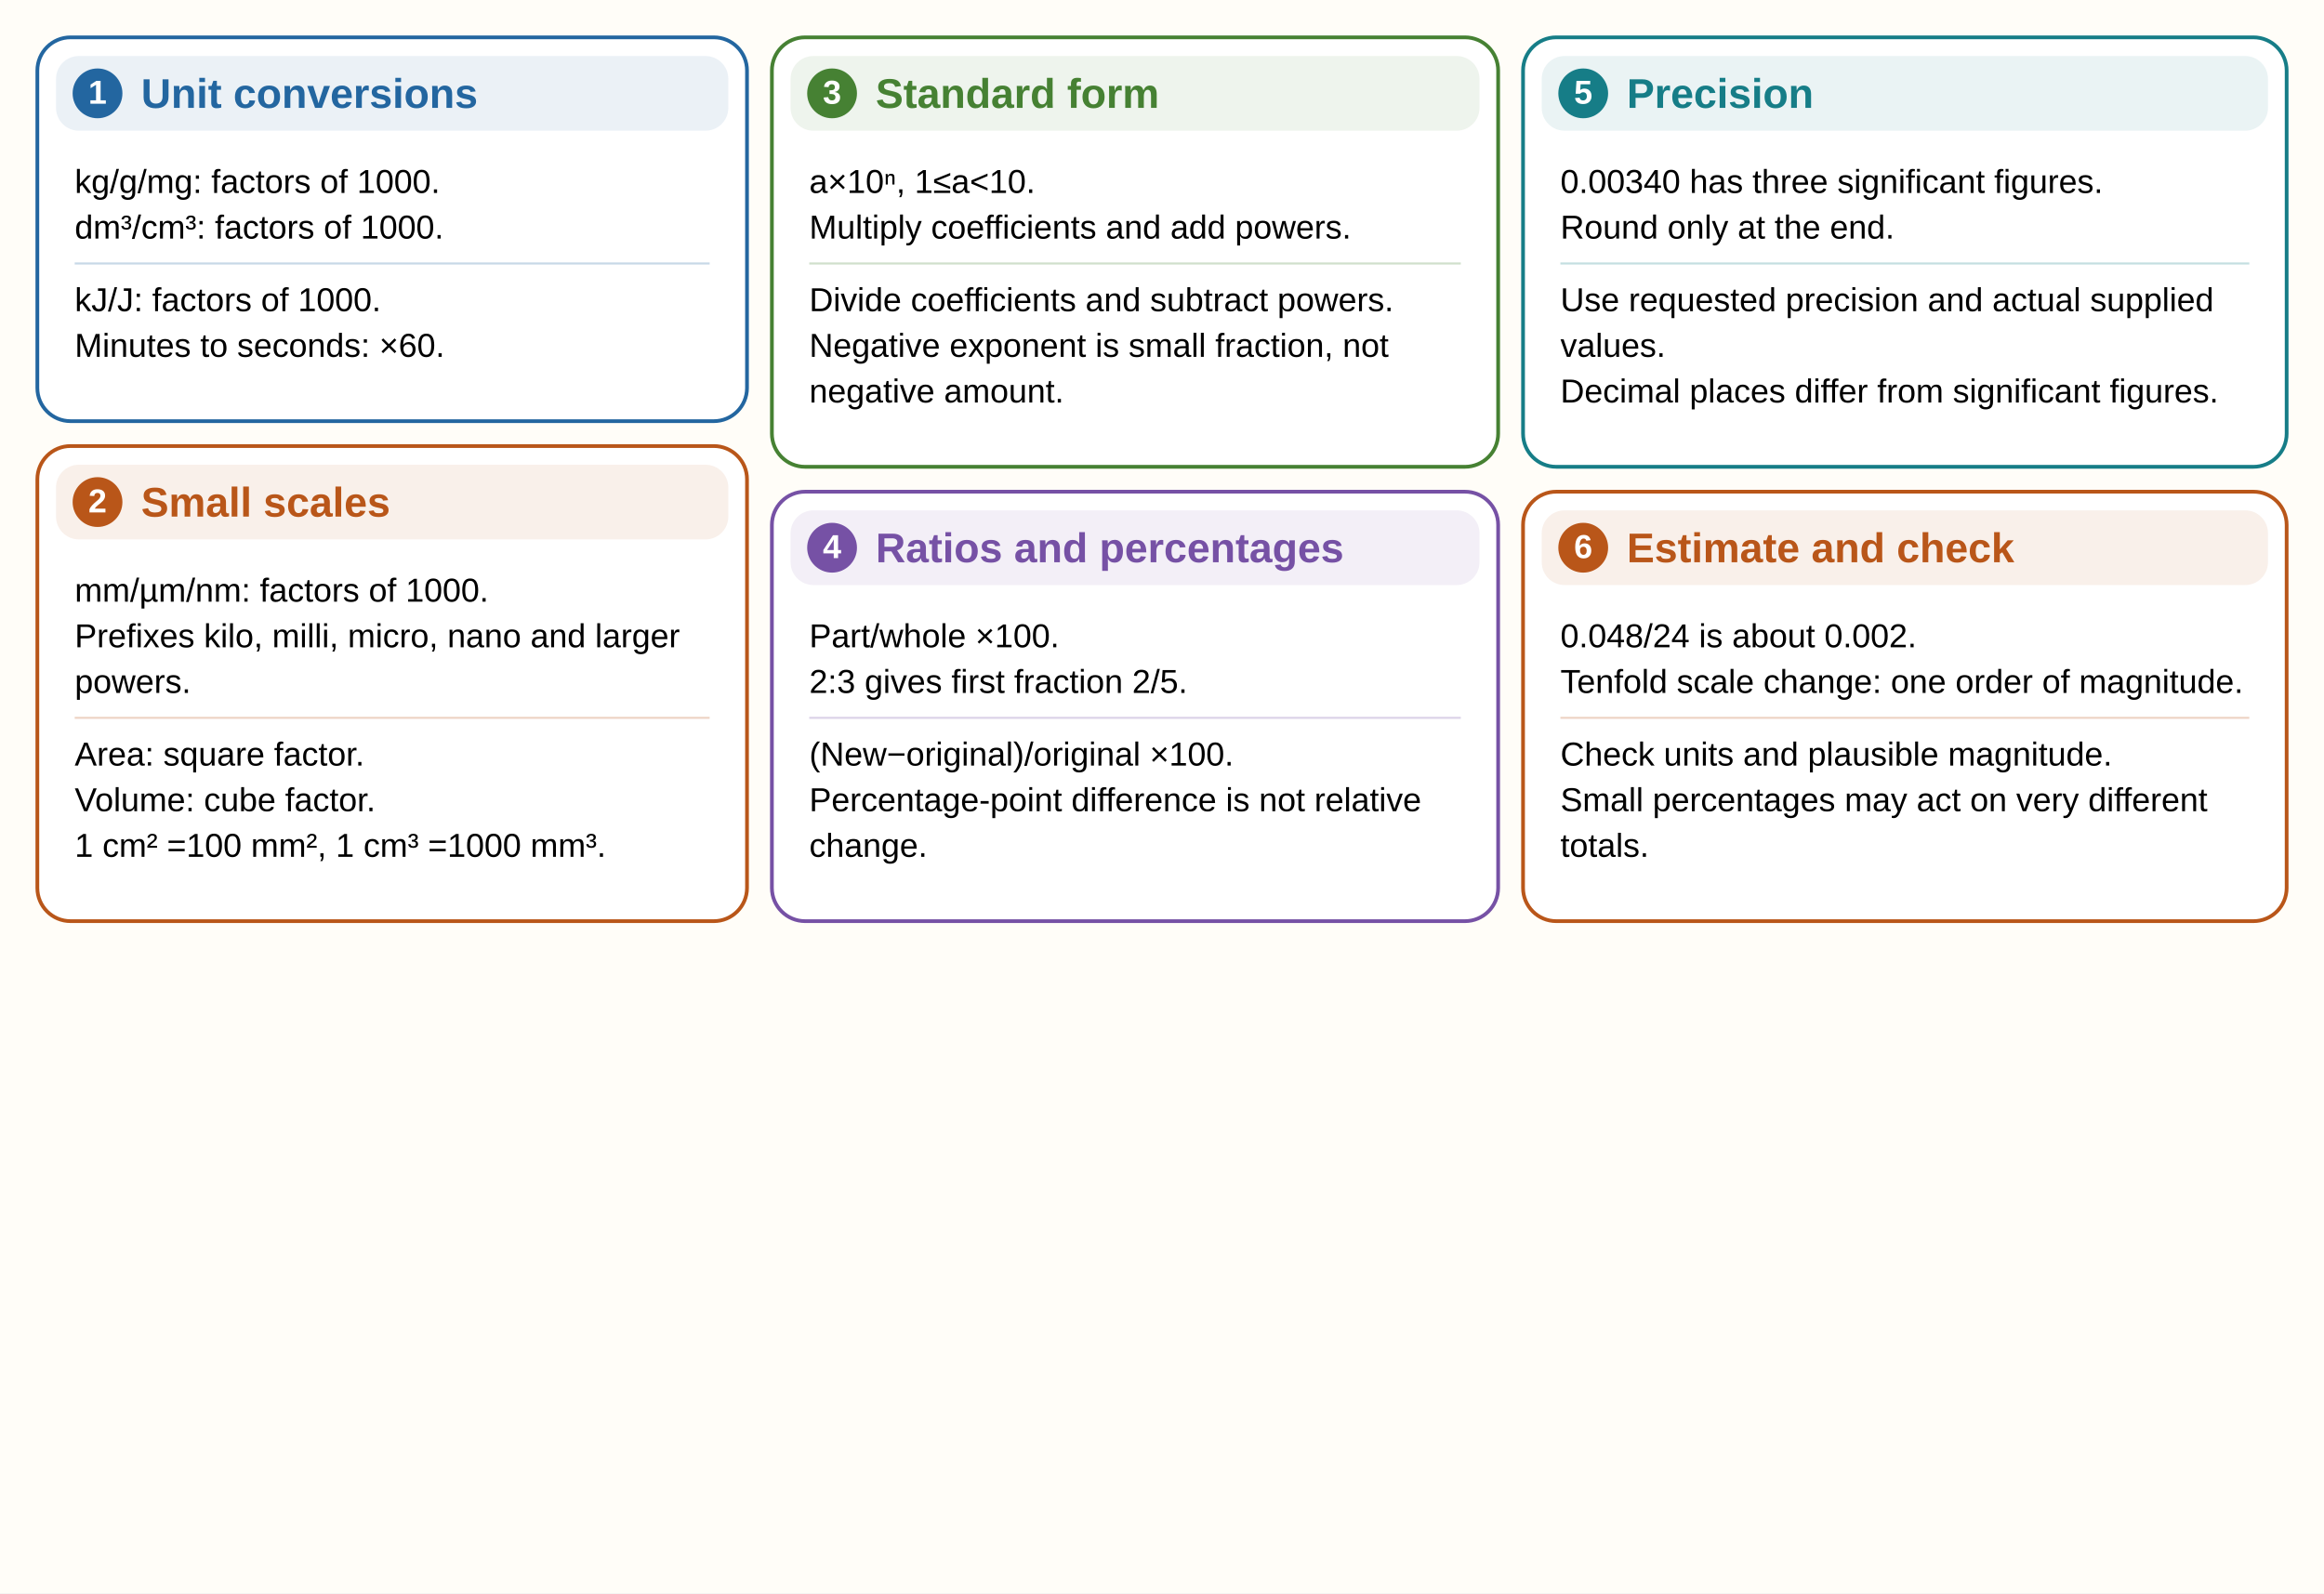
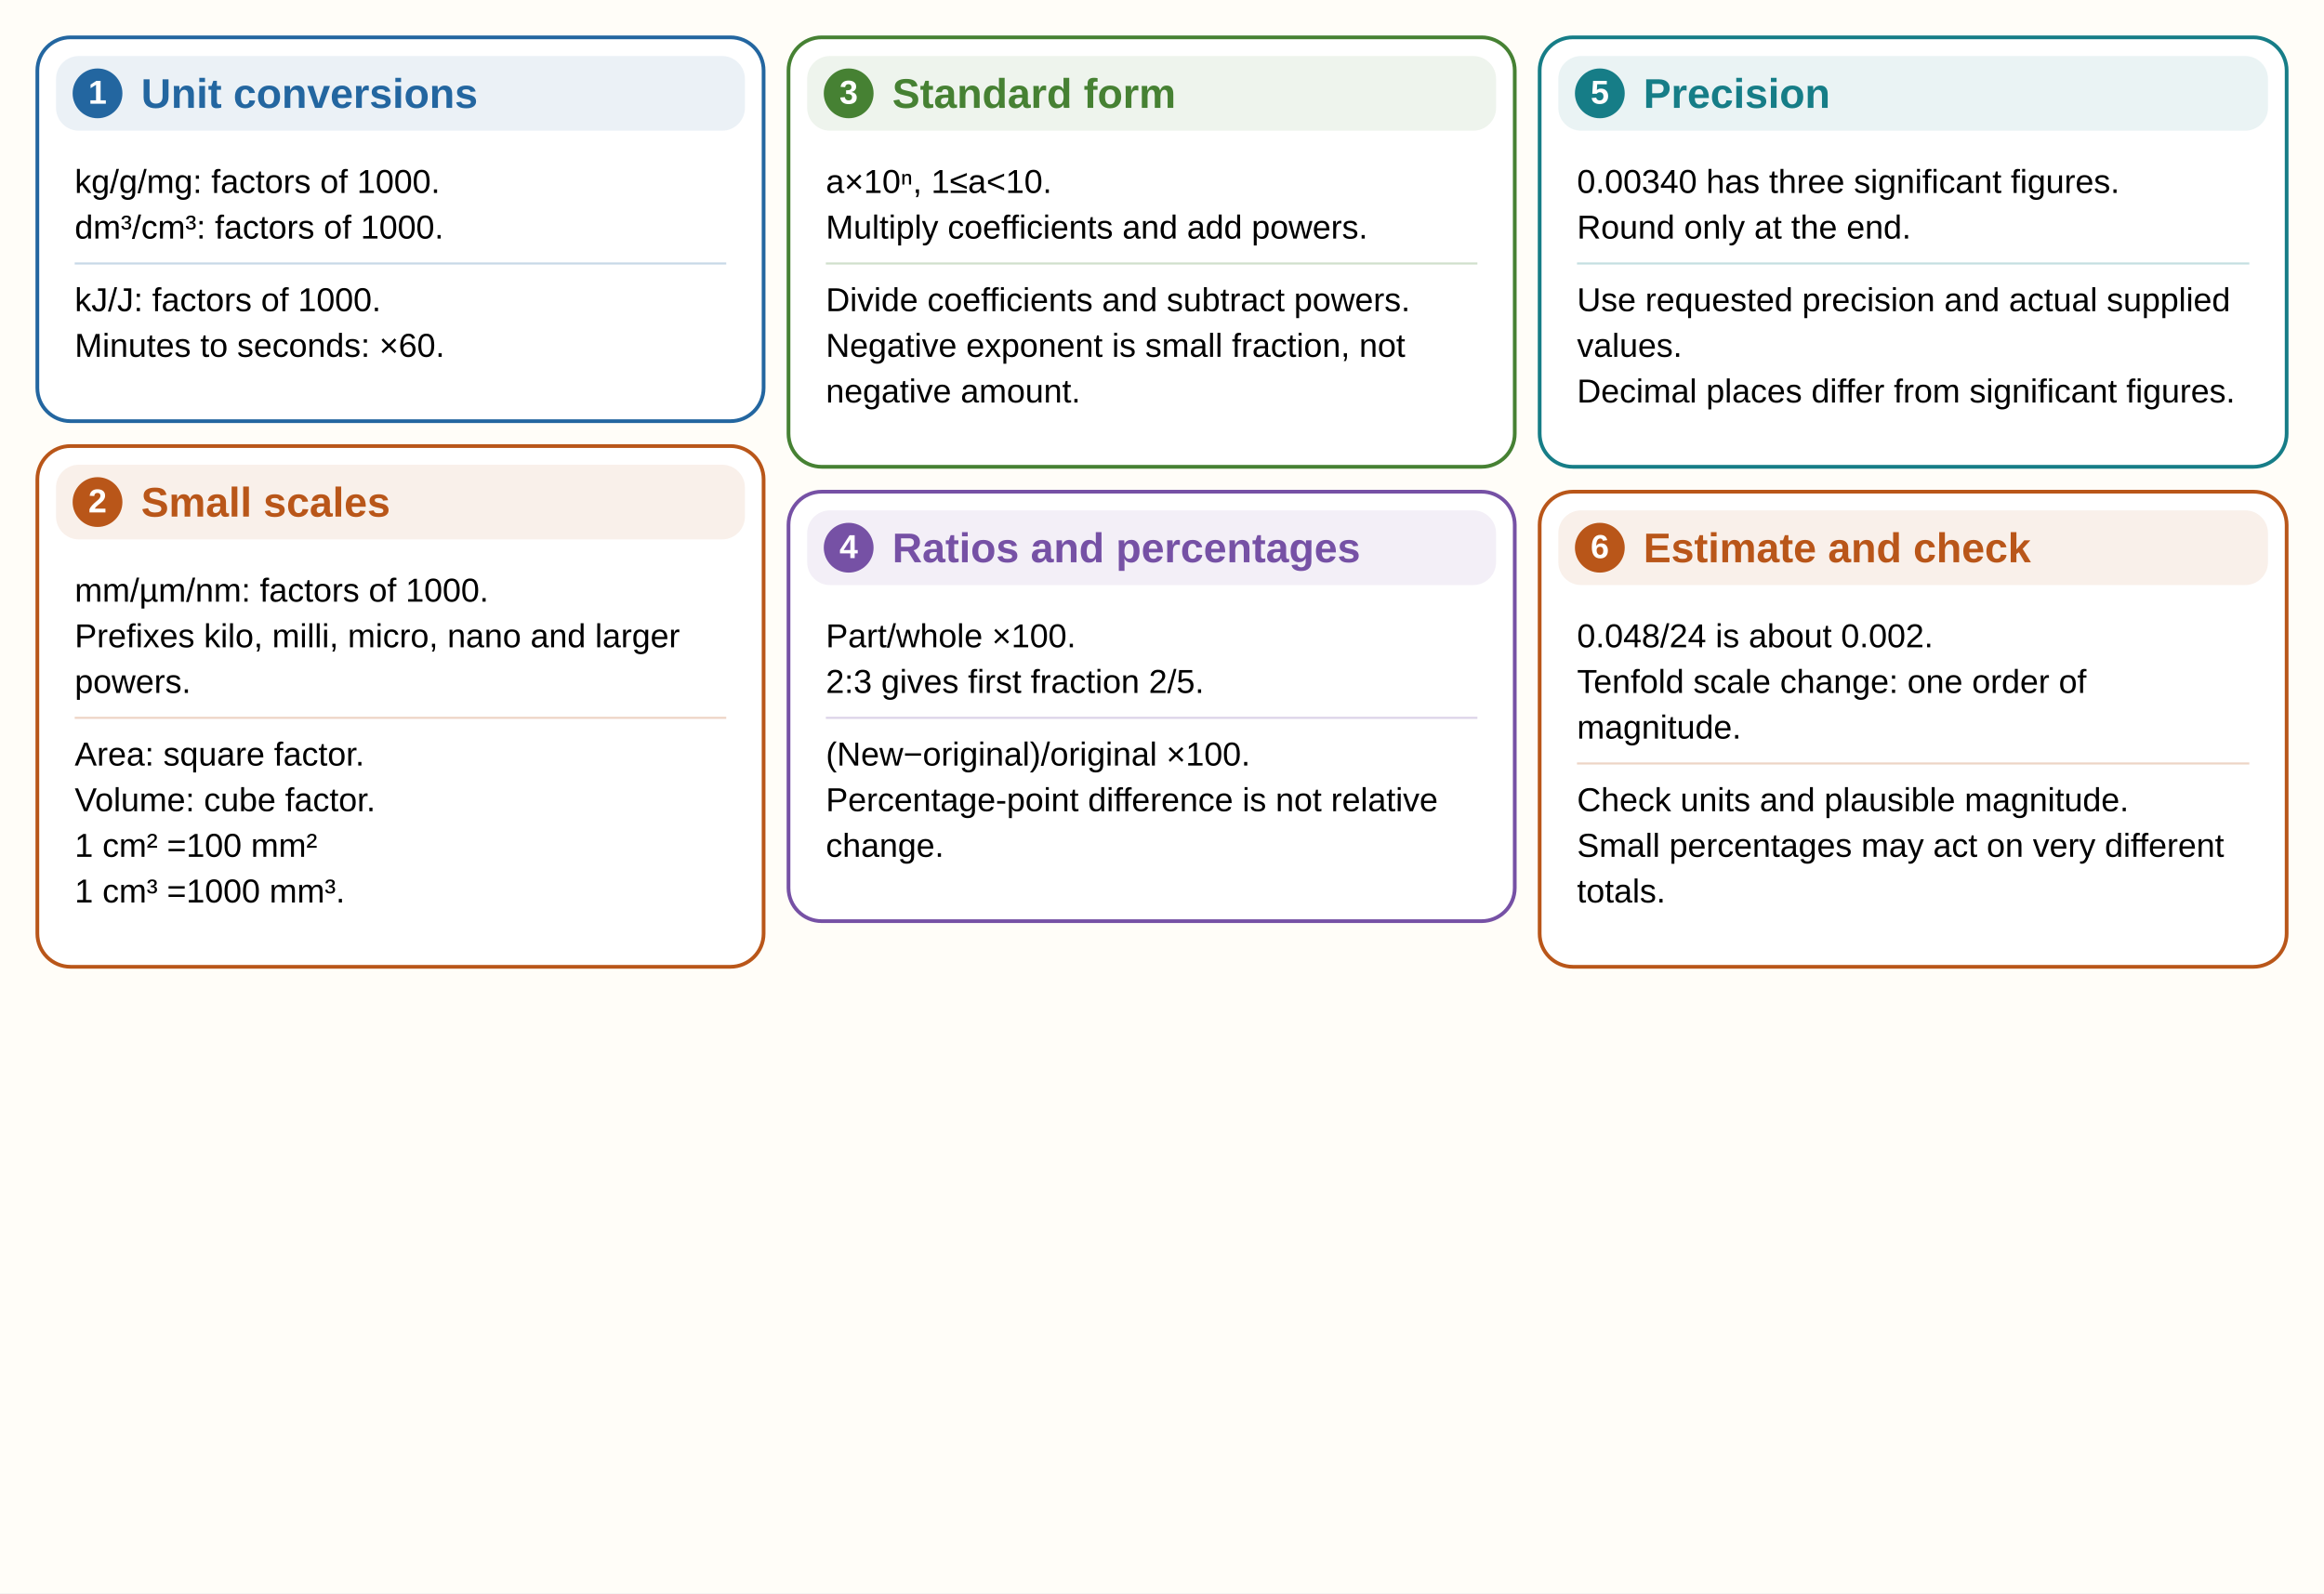
<svg xmlns="http://www.w3.org/2000/svg" width="2400" height="1645.714" viewBox="0 0 1120 768" role="img" aria-labelledby="map-title map-description" data-print-width-mm="277" font-family="Segoe UI,Arial,sans-serif">
  <defs>
    <marker id="arrow-2366a0" viewBox="0 0 10 10" refX="9" refY="5" markerWidth="4" markerHeight="4" orient="auto-start-reverse">
      <path d="M1 1L9 5L1 9" fill="none" stroke="#2366a0" stroke-width="2" stroke-linejoin="round" />
    </marker>
    <marker id="arrow-b95619" viewBox="0 0 10 10" refX="9" refY="5" markerWidth="4" markerHeight="4" orient="auto-start-reverse">
      <path d="M1 1L9 5L1 9" fill="none" stroke="#b95619" stroke-width="2" stroke-linejoin="round" />
    </marker>
    <marker id="arrow-468133" viewBox="0 0 10 10" refX="9" refY="5" markerWidth="4" markerHeight="4" orient="auto-start-reverse">
      <path d="M1 1L9 5L1 9" fill="none" stroke="#468133" stroke-width="2" stroke-linejoin="round" />
    </marker>
    <marker id="arrow-7651a5" viewBox="0 0 10 10" refX="9" refY="5" markerWidth="4" markerHeight="4" orient="auto-start-reverse">
      <path d="M1 1L9 5L1 9" fill="none" stroke="#7651a5" stroke-width="2" stroke-linejoin="round" />
    </marker>
    <marker id="arrow-167d87" viewBox="0 0 10 10" refX="9" refY="5" markerWidth="4" markerHeight="4" orient="auto-start-reverse">
      <path d="M1 1L9 5L1 9" fill="none" stroke="#167d87" stroke-width="2" stroke-linejoin="round" />
    </marker>
    <marker id="arrow-b95619" viewBox="0 0 10 10" refX="9" refY="5" markerWidth="4" markerHeight="4" orient="auto-start-reverse">
      <path d="M1 1L9 5L1 9" fill="none" stroke="#b95619" stroke-width="2" stroke-linejoin="round" />
    </marker>
  </defs>
  <rect width="1120" height="768" fill="#fffdf8" />
-   <g class="map-section" id="section-1" data-source-panel="0" data-bounds="0,0,342,185" transform="translate(18 18)">
-     <rect width="342" height="185" rx="16" fill="white" stroke="#2366a0" stroke-width="1.8" />
+   <g class="map-section" id="section-1" data-source-panel="0" data-bounds="0,0,350,185" transform="translate(18 18)">
+     <rect width="350" height="185" rx="16" fill="white" stroke="#2366a0" stroke-width="1.8" />
    <g class="section-heading">
-       <rect x="9" y="9" width="324" height="36" rx="11" fill="#2366a0" opacity=".09" />
+       <rect x="9" y="9" width="332" height="36" rx="11" fill="#2366a0" opacity=".09" />
      <circle cx="29" cy="27" r="12" fill="#2366a0" />
      <text class="diagram-label" x="29" y="32" font-size="16" fill="white" font-weight="700" text-anchor="middle">1</text>
      <text class="panel-title" x="50" y="34" font-size="20" fill="#2366a0" font-weight="700" text-anchor="start">Unit conversions</text>
    </g>
    <g class="section-body">
      <text class="body-text" x="18" y="75" font-size="16" fill="#000000" font-weight="400" text-anchor="start">kg/g/mg: factors of 1000.</text>
      <text class="body-text" x="18" y="97" font-size="16" fill="#000000" font-weight="400" text-anchor="start">dm³/cm³: factors of 1000.</text>
-       <path class="section-divider" d="M18 109H324" stroke="#2366a0" stroke-opacity=".25" stroke-width="1" fill="none" />
+       <path class="section-divider" d="M18 109H332" stroke="#2366a0" stroke-opacity=".25" stroke-width="1" fill="none" />
      <text class="body-text" x="18" y="132" font-size="16" fill="#000000" font-weight="400" text-anchor="start">kJ/J: factors of 1000.</text>
      <text class="body-text" x="18" y="154" font-size="16" fill="#000000" font-weight="400" text-anchor="start">Minutes to seconds: ×60.</text>
    </g>
  </g>
-   <g class="map-section" id="section-2" data-source-panel="1" data-bounds="0,0,342,229" transform="translate(18 215)">
-     <rect width="342" height="229" rx="16" fill="white" stroke="#b95619" stroke-width="1.8" />
+   <g class="map-section" id="section-2" data-source-panel="1" data-bounds="0,0,350,251" transform="translate(18 215)">
+     <rect width="350" height="251" rx="16" fill="white" stroke="#b95619" stroke-width="1.8" />
    <g class="section-heading">
-       <rect x="9" y="9" width="324" height="36" rx="11" fill="#b95619" opacity=".09" />
+       <rect x="9" y="9" width="332" height="36" rx="11" fill="#b95619" opacity=".09" />
      <circle cx="29" cy="27" r="12" fill="#b95619" />
      <text class="diagram-label" x="29" y="32" font-size="16" fill="white" font-weight="700" text-anchor="middle">2</text>
      <text class="panel-title" x="50" y="34" font-size="20" fill="#b95619" font-weight="700" text-anchor="start">Small scales</text>
    </g>
    <g class="section-body">
      <text class="body-text" x="18" y="75" font-size="16" fill="#000000" font-weight="400" text-anchor="start">mm/µm/nm: factors of 1000.</text>
      <text class="body-text" x="18" y="97" font-size="16" fill="#000000" font-weight="400" text-anchor="start">Prefixes kilo, milli, micro, nano and larger</text>
      <text class="body-text" x="18" y="119" font-size="16" fill="#000000" font-weight="400" text-anchor="start">powers.</text>
-       <path class="section-divider" d="M18 131H324" stroke="#b95619" stroke-opacity=".25" stroke-width="1" fill="none" />
+       <path class="section-divider" d="M18 131H332" stroke="#b95619" stroke-opacity=".25" stroke-width="1" fill="none" />
      <text class="body-text" x="18" y="154" font-size="16" fill="#000000" font-weight="400" text-anchor="start">Area: square factor.</text>
      <text class="body-text" x="18" y="176" font-size="16" fill="#000000" font-weight="400" text-anchor="start">Volume: cube factor.</text>
-       <text class="body-text" x="18" y="198" font-size="16" fill="#000000" font-weight="400" text-anchor="start">1 cm² =100 mm², 1 cm³ =1000 mm³.</text>
+       <text class="body-text" x="18" y="198" font-size="16" fill="#000000" font-weight="400" text-anchor="start">1 cm² =100 mm²</text>
+       <text class="body-text" x="18" y="220" font-size="16" fill="#000000" font-weight="400" text-anchor="start">1 cm³ =1000 mm³.</text>
    </g>
  </g>
-   <g class="map-section" id="section-3" data-source-panel="2" data-bounds="0,0,350,207" transform="translate(372 18)">
+   <g class="map-section" id="section-3" data-source-panel="2" data-bounds="0,0,350,207" transform="translate(380 18)">
    <rect width="350" height="207" rx="16" fill="white" stroke="#468133" stroke-width="1.8" />
    <g class="section-heading">
      <rect x="9" y="9" width="332" height="36" rx="11" fill="#468133" opacity=".09" />
      <circle cx="29" cy="27" r="12" fill="#468133" />
      <text class="diagram-label" x="29" y="32" font-size="16" fill="white" font-weight="700" text-anchor="middle">3</text>
      <text class="panel-title" x="50" y="34" font-size="20" fill="#468133" font-weight="700" text-anchor="start">Standard form</text>
    </g>
    <g class="section-body">
      <text class="body-text" x="18" y="75" font-size="16" fill="#000000" font-weight="400" text-anchor="start">a×10ⁿ, 1≤a&lt;10.</text>
      <text class="body-text" x="18" y="97" font-size="16" fill="#000000" font-weight="400" text-anchor="start">Multiply coefficients and add powers.</text>
      <path class="section-divider" d="M18 109H332" stroke="#468133" stroke-opacity=".25" stroke-width="1" fill="none" />
      <text class="body-text" x="18" y="132" font-size="16" fill="#000000" font-weight="400" text-anchor="start">Divide coefficients and subtract powers.</text>
      <text class="body-text" x="18" y="154" font-size="16" fill="#000000" font-weight="400" text-anchor="start">Negative exponent is small fraction, not</text>
      <text class="body-text" x="18" y="176" font-size="16" fill="#000000" font-weight="400" text-anchor="start">negative amount.</text>
    </g>
  </g>
-   <g class="map-section" id="section-4" data-source-panel="3" data-bounds="0,0,350,207" transform="translate(372 237)">
+   <g class="map-section" id="section-4" data-source-panel="3" data-bounds="0,0,350,207" transform="translate(380 237)">
    <rect width="350" height="207" rx="16" fill="white" stroke="#7651a5" stroke-width="1.8" />
    <g class="section-heading">
      <rect x="9" y="9" width="332" height="36" rx="11" fill="#7651a5" opacity=".09" />
      <circle cx="29" cy="27" r="12" fill="#7651a5" />
      <text class="diagram-label" x="29" y="32" font-size="16" fill="white" font-weight="700" text-anchor="middle">4</text>
      <text class="panel-title" x="50" y="34" font-size="20" fill="#7651a5" font-weight="700" text-anchor="start">Ratios and percentages</text>
    </g>
    <g class="section-body">
      <text class="body-text" x="18" y="75" font-size="16" fill="#000000" font-weight="400" text-anchor="start">Part/whole ×100.</text>
      <text class="body-text" x="18" y="97" font-size="16" fill="#000000" font-weight="400" text-anchor="start">2:3 gives first fraction 2/5.</text>
      <path class="section-divider" d="M18 109H332" stroke="#7651a5" stroke-opacity=".25" stroke-width="1" fill="none" />
      <text class="body-text" x="18" y="132" font-size="16" fill="#000000" font-weight="400" text-anchor="start">(New−original)/original ×100.</text>
      <text class="body-text" x="18" y="154" font-size="16" fill="#000000" font-weight="400" text-anchor="start">Percentage-point difference is not relative</text>
      <text class="body-text" x="18" y="176" font-size="16" fill="#000000" font-weight="400" text-anchor="start">change.</text>
    </g>
  </g>
-   <g class="map-section" id="section-5" data-source-panel="4" data-bounds="0,0,368,207" transform="translate(734 18)">
-     <rect width="368" height="207" rx="16" fill="white" stroke="#167d87" stroke-width="1.8" />
+   <g class="map-section" id="section-5" data-source-panel="4" data-bounds="0,0,360,207" transform="translate(742 18)">
+     <rect width="360" height="207" rx="16" fill="white" stroke="#167d87" stroke-width="1.8" />
    <g class="section-heading">
-       <rect x="9" y="9" width="350" height="36" rx="11" fill="#167d87" opacity=".09" />
+       <rect x="9" y="9" width="342" height="36" rx="11" fill="#167d87" opacity=".09" />
      <circle cx="29" cy="27" r="12" fill="#167d87" />
      <text class="diagram-label" x="29" y="32" font-size="16" fill="white" font-weight="700" text-anchor="middle">5</text>
      <text class="panel-title" x="50" y="34" font-size="20" fill="#167d87" font-weight="700" text-anchor="start">Precision</text>
    </g>
    <g class="section-body">
      <text class="body-text" x="18" y="75" font-size="16" fill="#000000" font-weight="400" text-anchor="start">0.00340 has three significant figures.</text>
      <text class="body-text" x="18" y="97" font-size="16" fill="#000000" font-weight="400" text-anchor="start">Round only at the end.</text>
-       <path class="section-divider" d="M18 109H350" stroke="#167d87" stroke-opacity=".25" stroke-width="1" fill="none" />
+       <path class="section-divider" d="M18 109H342" stroke="#167d87" stroke-opacity=".25" stroke-width="1" fill="none" />
      <text class="body-text" x="18" y="132" font-size="16" fill="#000000" font-weight="400" text-anchor="start">Use requested precision and actual supplied</text>
      <text class="body-text" x="18" y="154" font-size="16" fill="#000000" font-weight="400" text-anchor="start">values.</text>
      <text class="body-text" x="18" y="176" font-size="16" fill="#000000" font-weight="400" text-anchor="start">Decimal places differ from significant figures.</text>
    </g>
  </g>
-   <g class="map-section" id="section-6" data-source-panel="5" data-bounds="0,0,368,207" transform="translate(734 237)">
-     <rect width="368" height="207" rx="16" fill="white" stroke="#b95619" stroke-width="1.8" />
+   <g class="map-section" id="section-6" data-source-panel="5" data-bounds="0,0,360,229" transform="translate(742 237)">
+     <rect width="360" height="229" rx="16" fill="white" stroke="#b95619" stroke-width="1.8" />
    <g class="section-heading">
-       <rect x="9" y="9" width="350" height="36" rx="11" fill="#b95619" opacity=".09" />
+       <rect x="9" y="9" width="342" height="36" rx="11" fill="#b95619" opacity=".09" />
      <circle cx="29" cy="27" r="12" fill="#b95619" />
      <text class="diagram-label" x="29" y="32" font-size="16" fill="white" font-weight="700" text-anchor="middle">6</text>
      <text class="panel-title" x="50" y="34" font-size="20" fill="#b95619" font-weight="700" text-anchor="start">Estimate and check</text>
    </g>
    <g class="section-body">
      <text class="body-text" x="18" y="75" font-size="16" fill="#000000" font-weight="400" text-anchor="start">0.048/24 is about 0.002.</text>
-       <text class="body-text" x="18" y="97" font-size="16" fill="#000000" font-weight="400" text-anchor="start">Tenfold scale change: one order of magnitude.</text>
-       <path class="section-divider" d="M18 109H350" stroke="#b95619" stroke-opacity=".25" stroke-width="1" fill="none" />
-       <text class="body-text" x="18" y="132" font-size="16" fill="#000000" font-weight="400" text-anchor="start">Check units and plausible magnitude.</text>
-       <text class="body-text" x="18" y="154" font-size="16" fill="#000000" font-weight="400" text-anchor="start">Small percentages may act on very different</text>
-       <text class="body-text" x="18" y="176" font-size="16" fill="#000000" font-weight="400" text-anchor="start">totals.</text>
+       <text class="body-text" x="18" y="97" font-size="16" fill="#000000" font-weight="400" text-anchor="start">Tenfold scale change: one order of</text>
+       <text class="body-text" x="18" y="119" font-size="16" fill="#000000" font-weight="400" text-anchor="start">magnitude.</text>
+       <path class="section-divider" d="M18 131H342" stroke="#b95619" stroke-opacity=".25" stroke-width="1" fill="none" />
+       <text class="body-text" x="18" y="154" font-size="16" fill="#000000" font-weight="400" text-anchor="start">Check units and plausible magnitude.</text>
+       <text class="body-text" x="18" y="176" font-size="16" fill="#000000" font-weight="400" text-anchor="start">Small percentages may act on very different</text>
+       <text class="body-text" x="18" y="198" font-size="16" fill="#000000" font-weight="400" text-anchor="start">totals.</text>
    </g>
  </g>
</svg>
